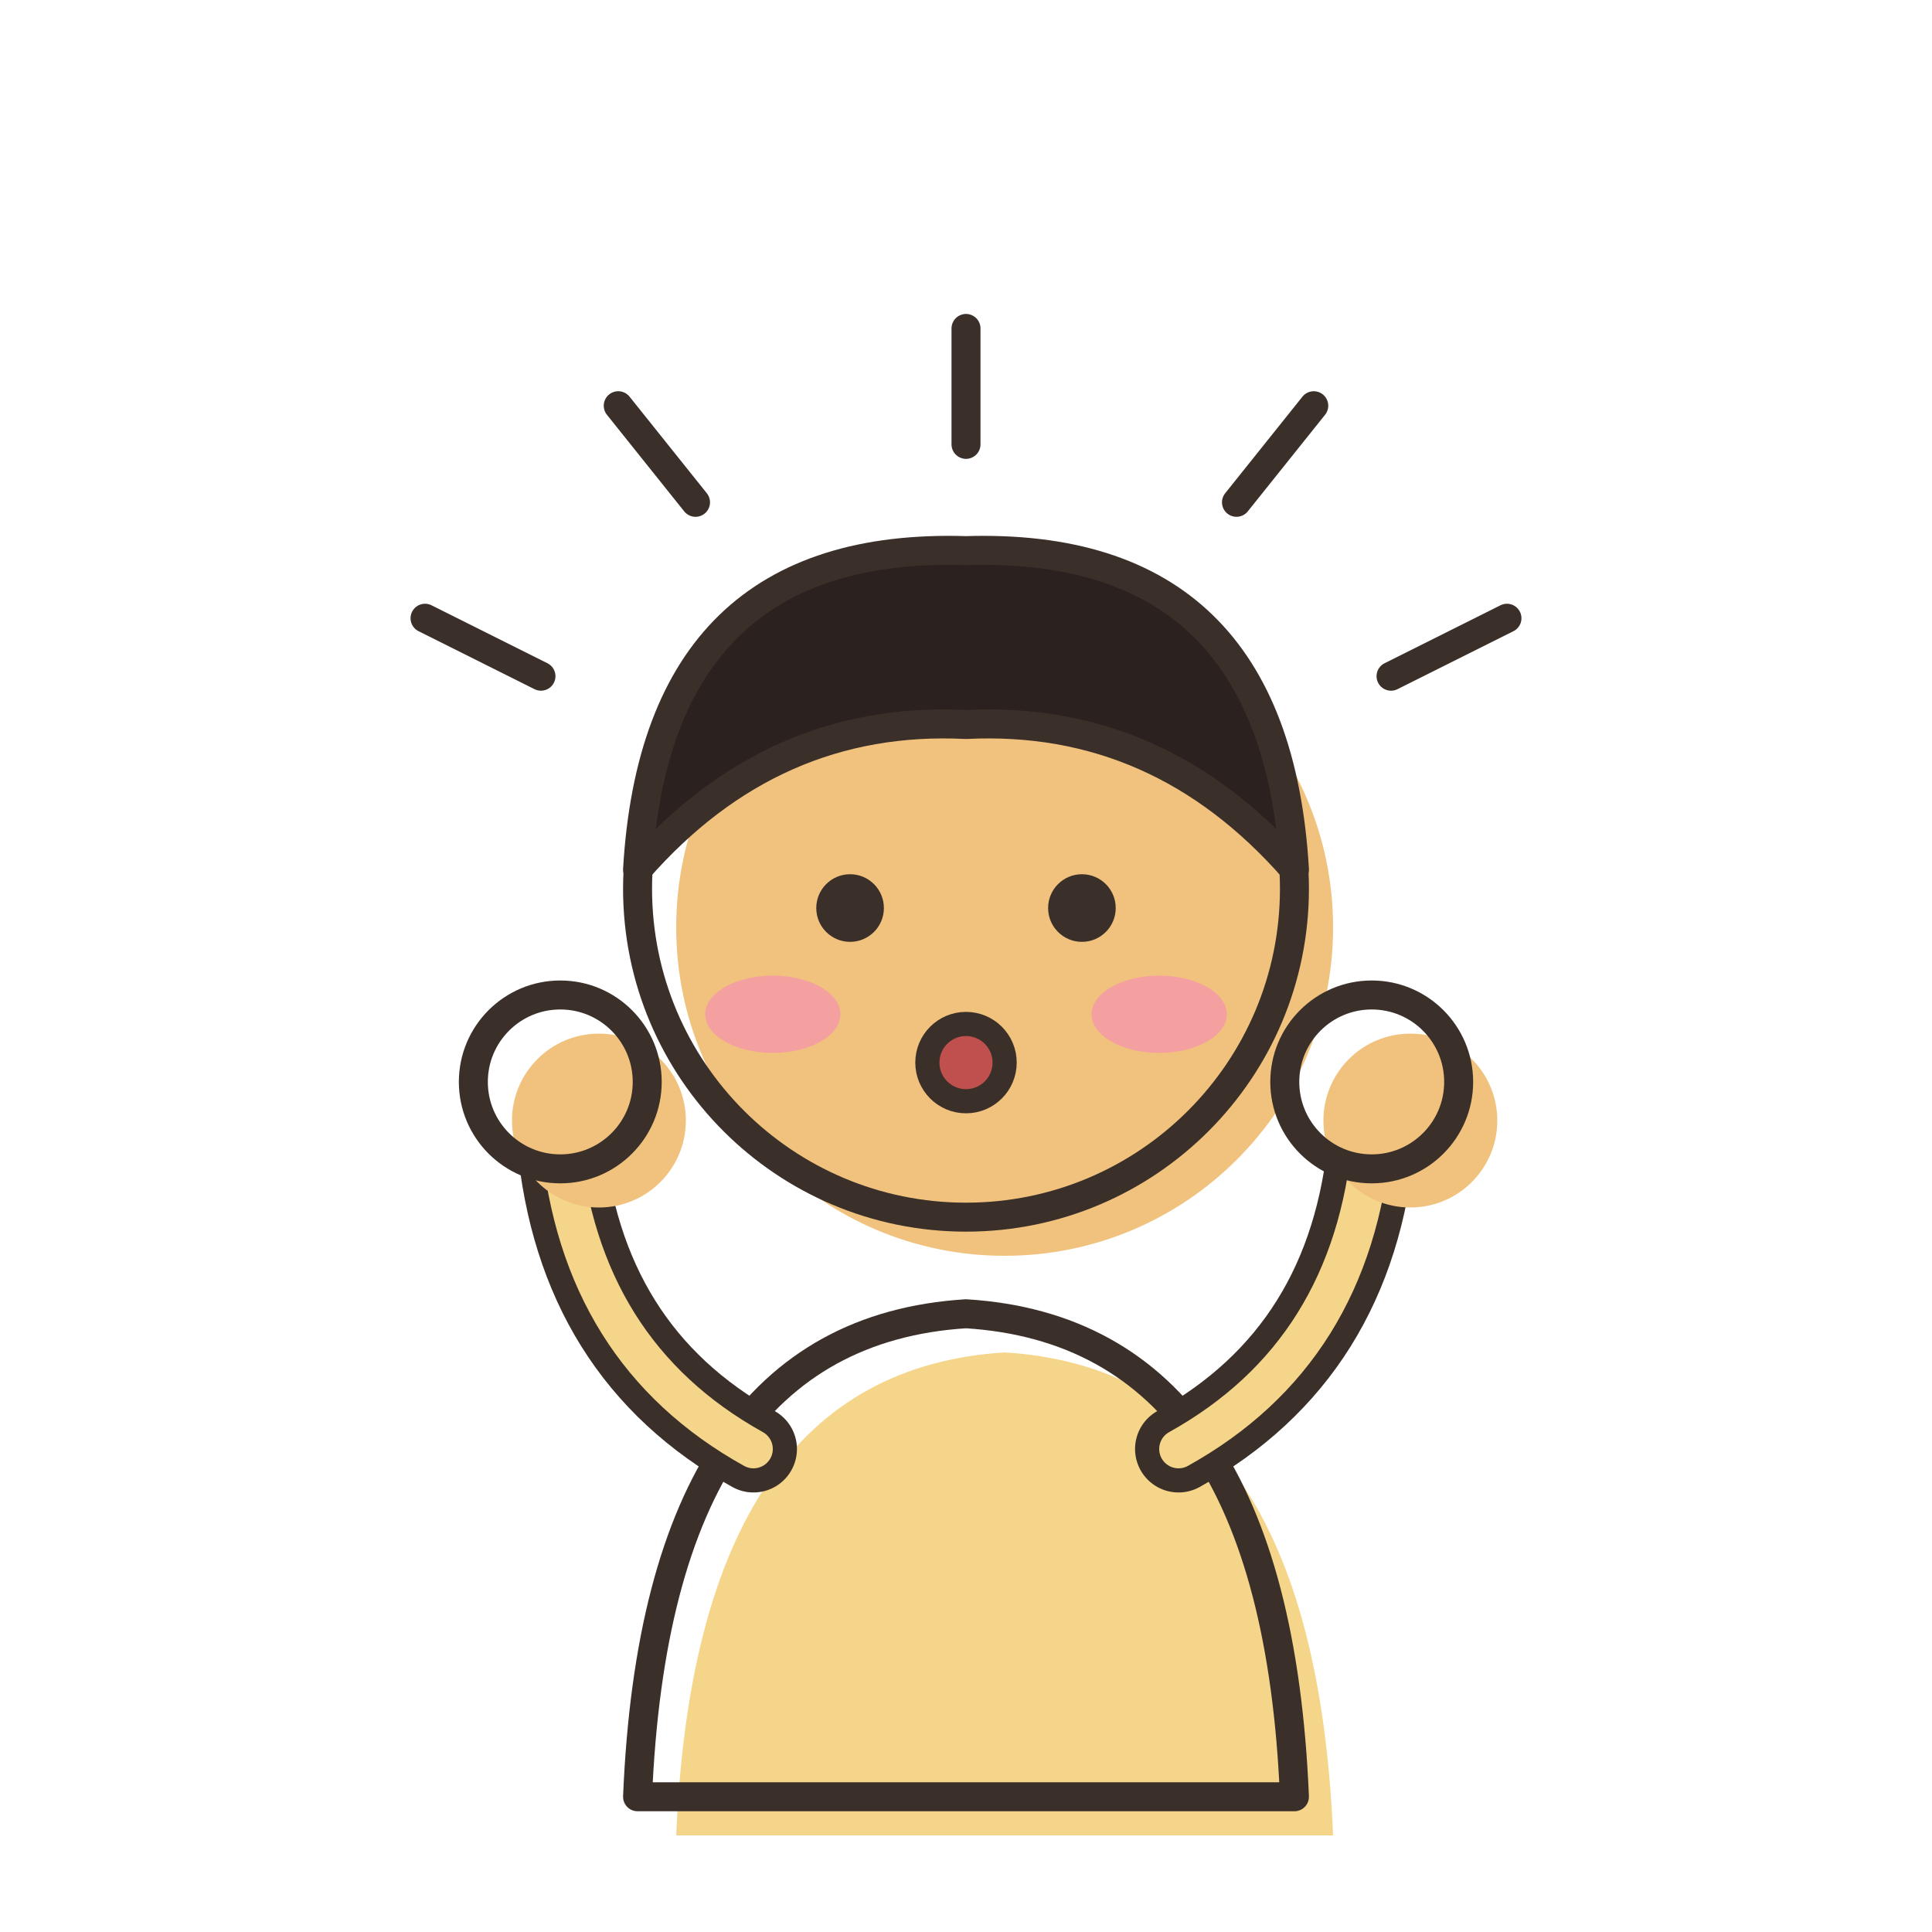
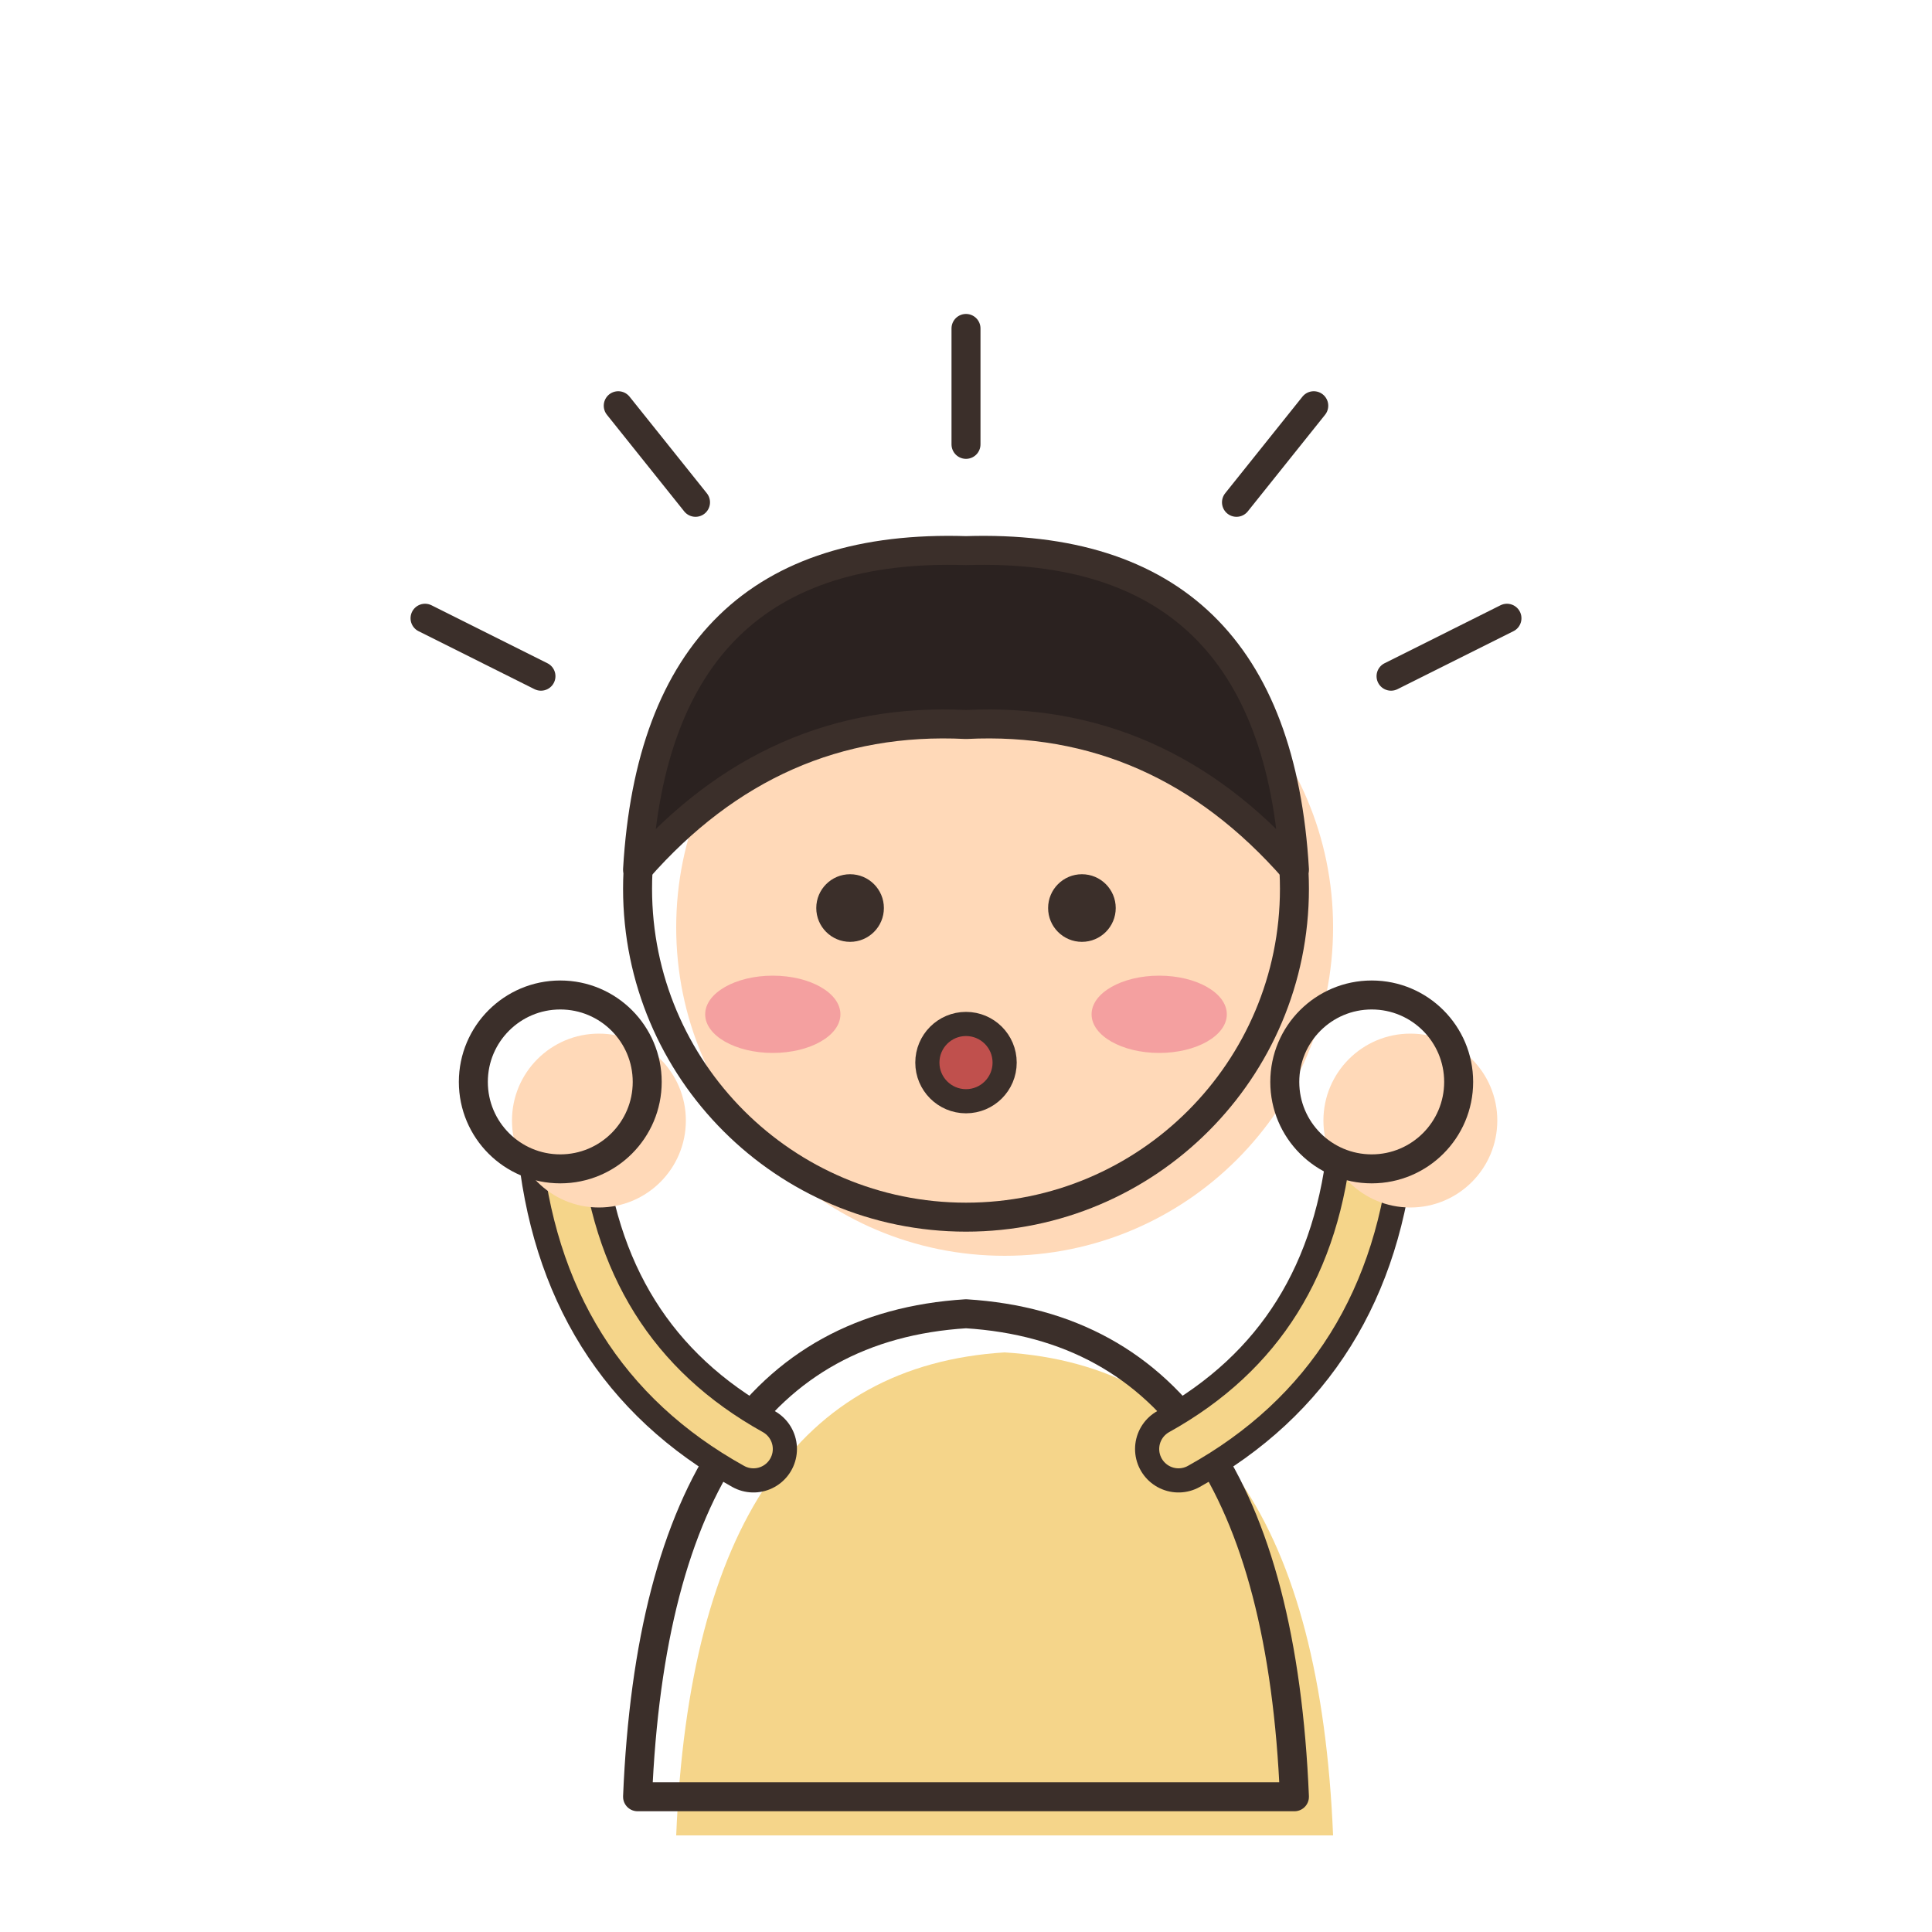
<svg xmlns="http://www.w3.org/2000/svg" viewBox="0 0 200 200" width="1000" height="1000">
  <g stroke="#3b2f2a" stroke-width="3" stroke-linecap="round" stroke-linejoin="round">
    <g transform="translate(4 4)">
      <path d="M66 186 Q68 138 100 136 Q132 138 134 186Z" fill="#f5d58a" stroke="none" />
    </g>
    <path d="M66 186 Q68 138 100 136 Q132 138 134 186Z" fill="none" />
    <path d="M78 150 Q60 140 58 118" stroke-width="9" fill="none" />
    <path d="M78 150 Q60 140 58 118" stroke="#f5d58a" stroke-width="4" fill="none" />
    <path d="M122 150 Q140 140 142 118" stroke-width="9" fill="none" />
    <path d="M122 150 Q140 140 142 118" stroke="#f5d58a" stroke-width="4" fill="none" />
    <g transform="translate(4 4)">
-       <circle cx="100" cy="92" r="34" fill="#f1c27d" stroke="none" />
+       <circle cx="100" cy="92" r="34" fill="#ffd9b8" stroke="none" />
    </g>
    <circle cx="100" cy="92" r="34" fill="none" />
    <path d="M66 90 Q68 56 100 57 Q132 56 134 90 Q120 74 100 75 Q80 74 66 90Z" fill="#2b2220" />
    <circle cx="88" cy="94" r="3.5" fill="#3b2f2a" stroke="none" />
    <circle cx="112" cy="94" r="3.5" fill="#3b2f2a" stroke="none" />
    <ellipse cx="80" cy="105" rx="7" ry="4" fill="#f4a0a0" stroke="none" />
    <ellipse cx="120" cy="105" rx="7" ry="4" fill="#f4a0a0" stroke="none" />
    <circle cx="100" cy="110" r="4" fill="#c0504d" stroke-width="2.5" />
    <g transform="translate(4 4)">
-       <circle cx="58" cy="112" r="9" fill="#f1c27d" stroke="none" />
+       <circle cx="58" cy="112" r="9" fill="#ffd9b8" stroke="none" />
    </g>
    <circle cx="58" cy="112" r="9" fill="none" />
    <g transform="translate(4 4)">
-       <circle cx="142" cy="112" r="9" fill="#f1c27d" stroke="none" />
+       <circle cx="142" cy="112" r="9" fill="#ffd9b8" stroke="none" />
    </g>
    <circle cx="142" cy="112" r="9" fill="none" />
    <path d="M100 46 L100 34 M72 52 L64 42 M128 52 L136 42 M56 70 L44 64 M144 70 L156 64" stroke-width="3" fill="none" />
  </g>
</svg>
